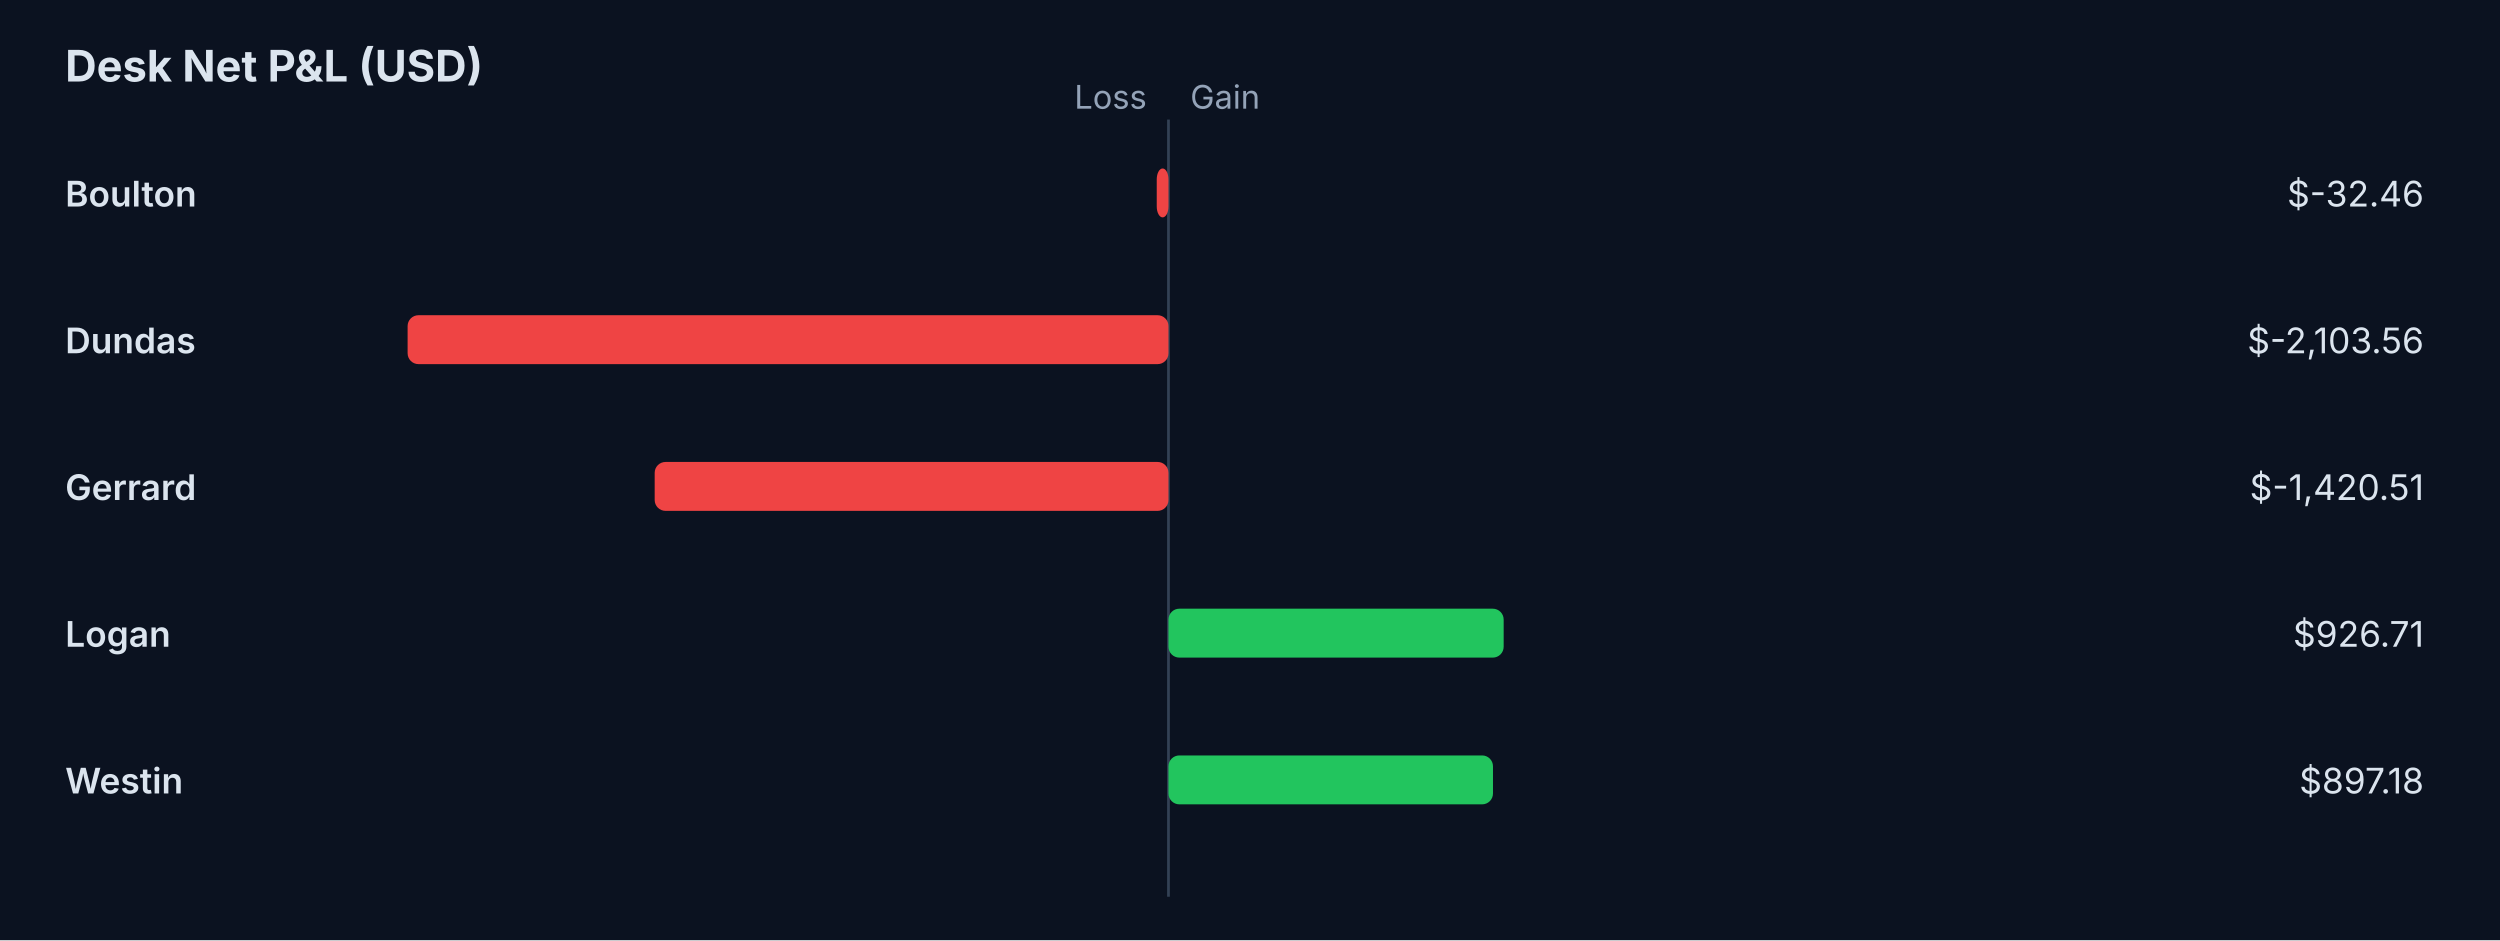
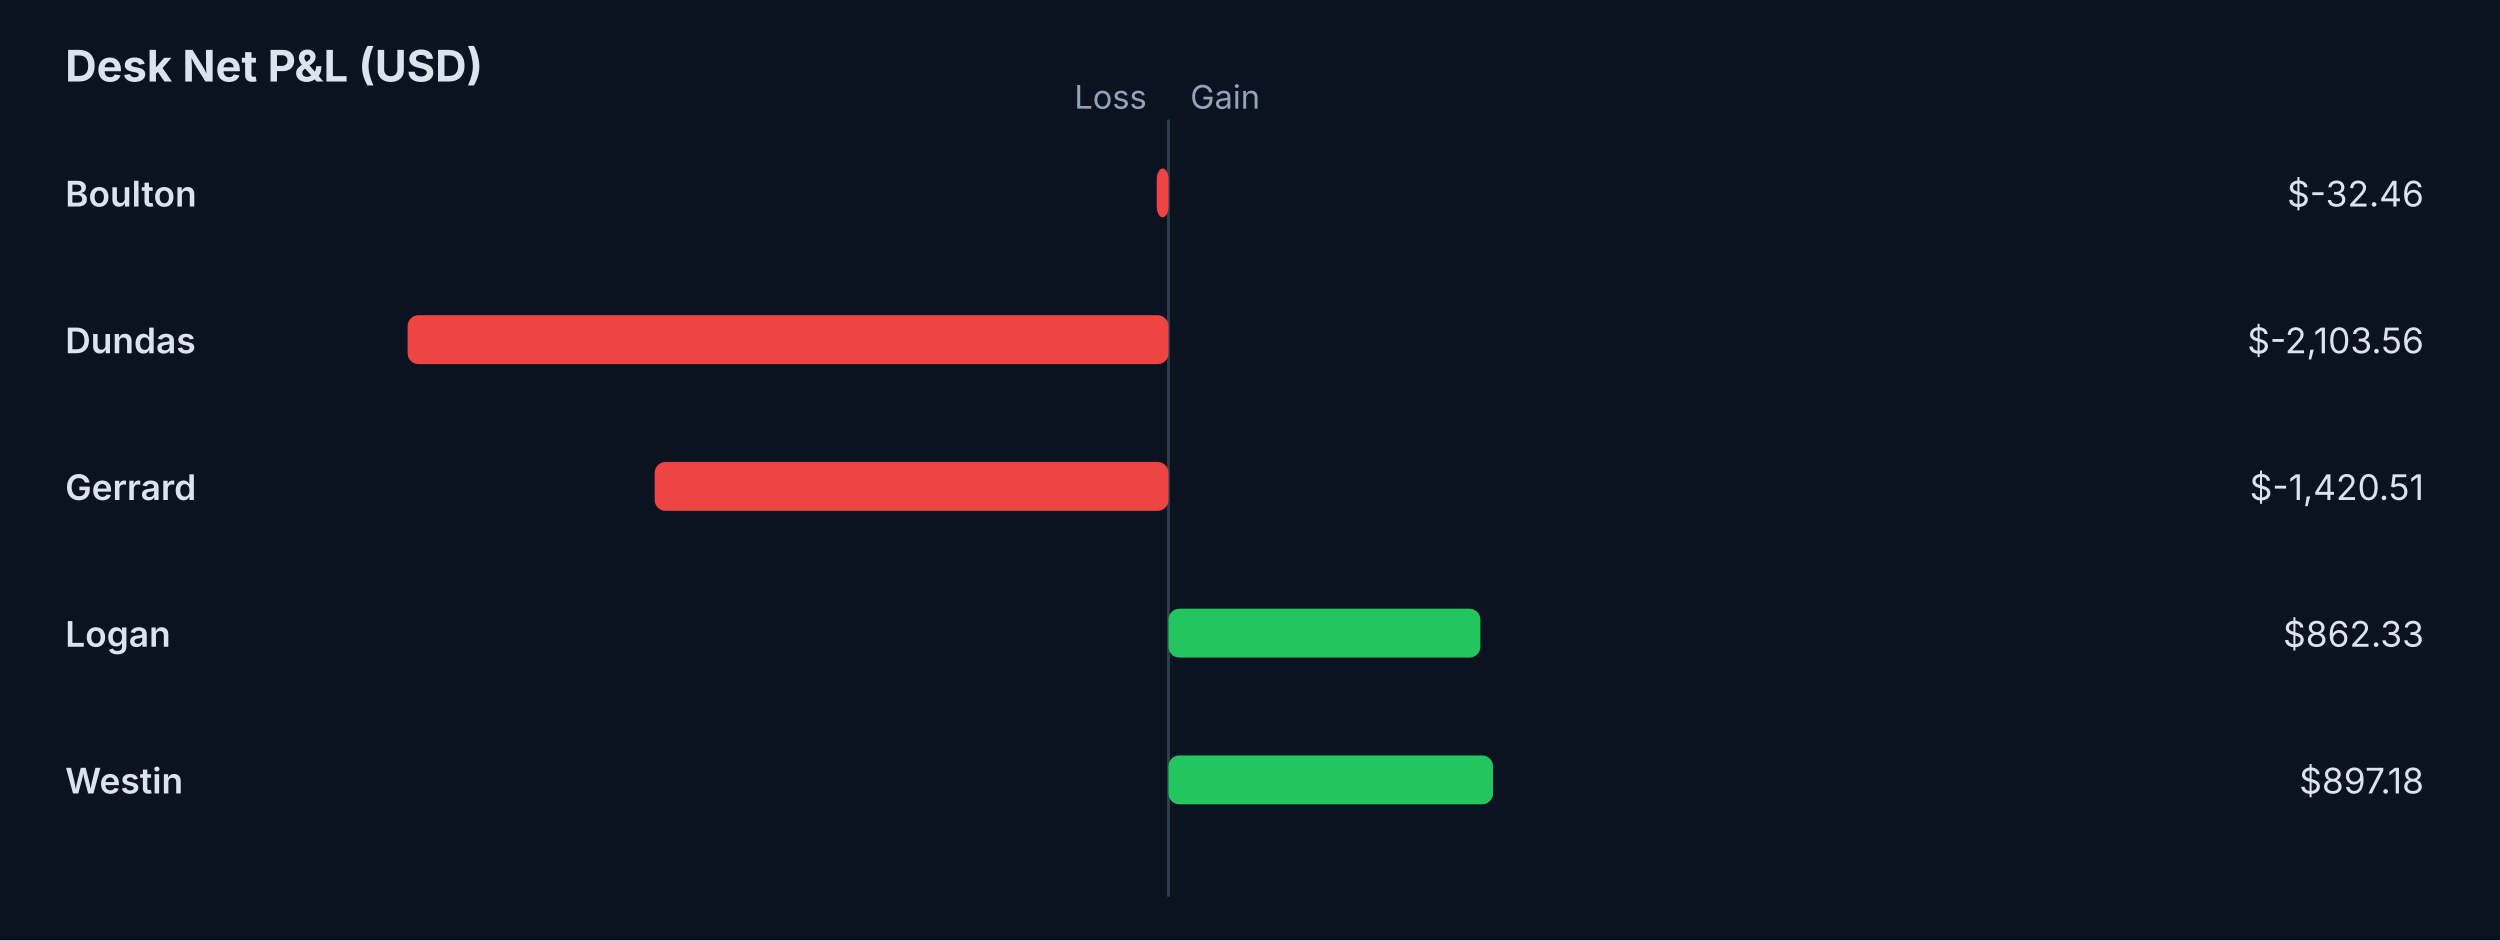
<svg xmlns="http://www.w3.org/2000/svg" width="920" height="346" viewBox="0 0 920 346">
  <style>
text { font-family: -apple-system, BlinkMacSystemFont, 'Segoe UI', sans-serif; fill: #dbe4ee; }
.muted { fill: #94a3b8; font-size: 12px; }
.label { font-size: 13px; font-weight: 600; }
.value { font-size: 13px; text-anchor: end; }
.title { font-size: 16px; font-weight: 700; }
</style>
  <rect x="0" y="0" width="920" height="346" fill="#0b1220" />
  <text x="24" y="30" class="title">Desk Net P&amp;L (USD)</text>
  <line x1="430" y1="44" x2="430" y2="330" stroke="#334155" stroke-width="1" />
  <text x="422" y="40" class="muted" text-anchor="end">Loss</text>
  <text x="438" y="40" class="muted">Gain</text>
  <text x="24" y="76" class="label">Boulton</text>
  <rect x="425.68" y="62" width="4.32" height="18" rx="4" fill="#ef4444" />
  <text x="892" y="76" class="value">$-32.46</text>
  <text x="24" y="130" class="label">Dundas</text>
  <rect x="150.00" y="116" width="280.00" height="18" rx="4" fill="#ef4444" />
  <text x="892" y="130" class="value">$-2,103.56</text>
  <text x="24" y="184" class="label">Gerrard</text>
  <rect x="240.92" y="170" width="189.08" height="18" rx="4" fill="#ef4444" />
  <text x="892" y="184" class="value">$-1,420.51</text>
  <text x="24" y="238" class="label">Logan</text>
-   <rect x="430" y="224" width="123.35" height="18" rx="4" fill="#22c55e" />
-   <text x="892" y="238" class="value">$926.71</text>
+   <rect x="430" y="224" width="114.78" height="18" rx="4" fill="#22c55e" />
+   <text x="892" y="238" class="value">$862.33</text>
  <text x="24" y="292" class="label">Westin</text>
  <rect x="430" y="278" width="119.42" height="18" rx="4" fill="#22c55e" />
  <text x="892" y="292" class="value">$897.18</text>
</svg>
